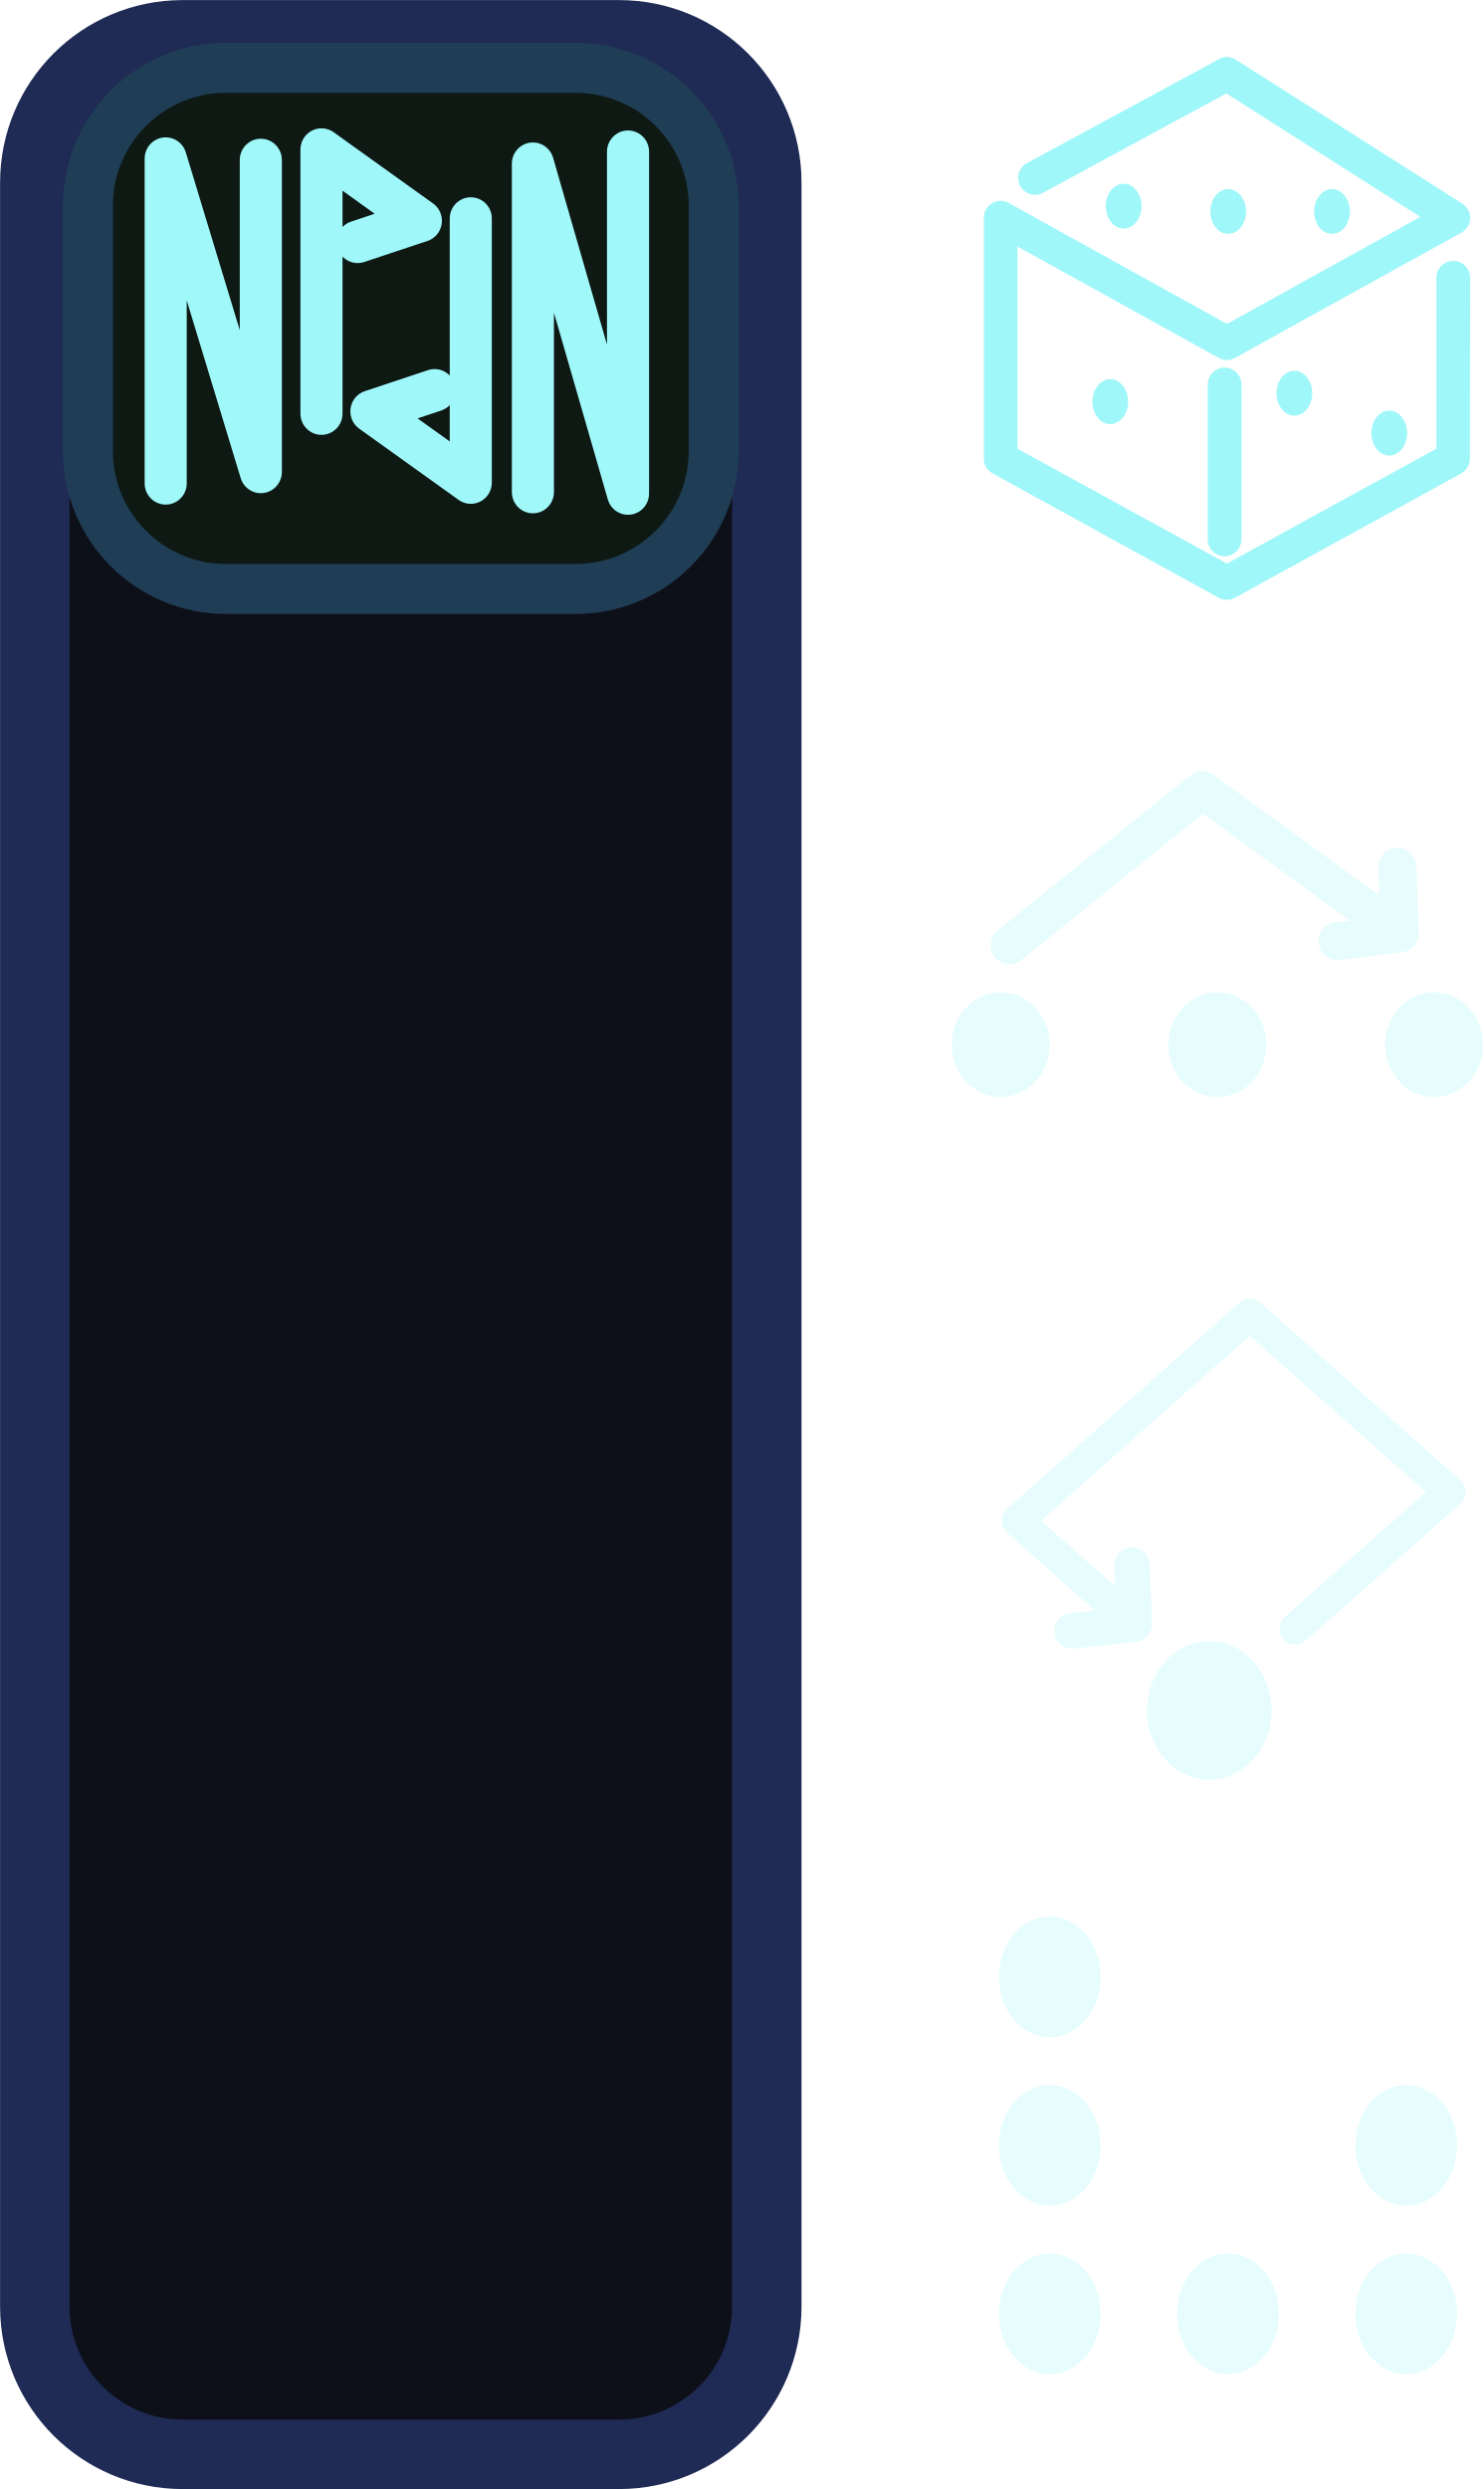
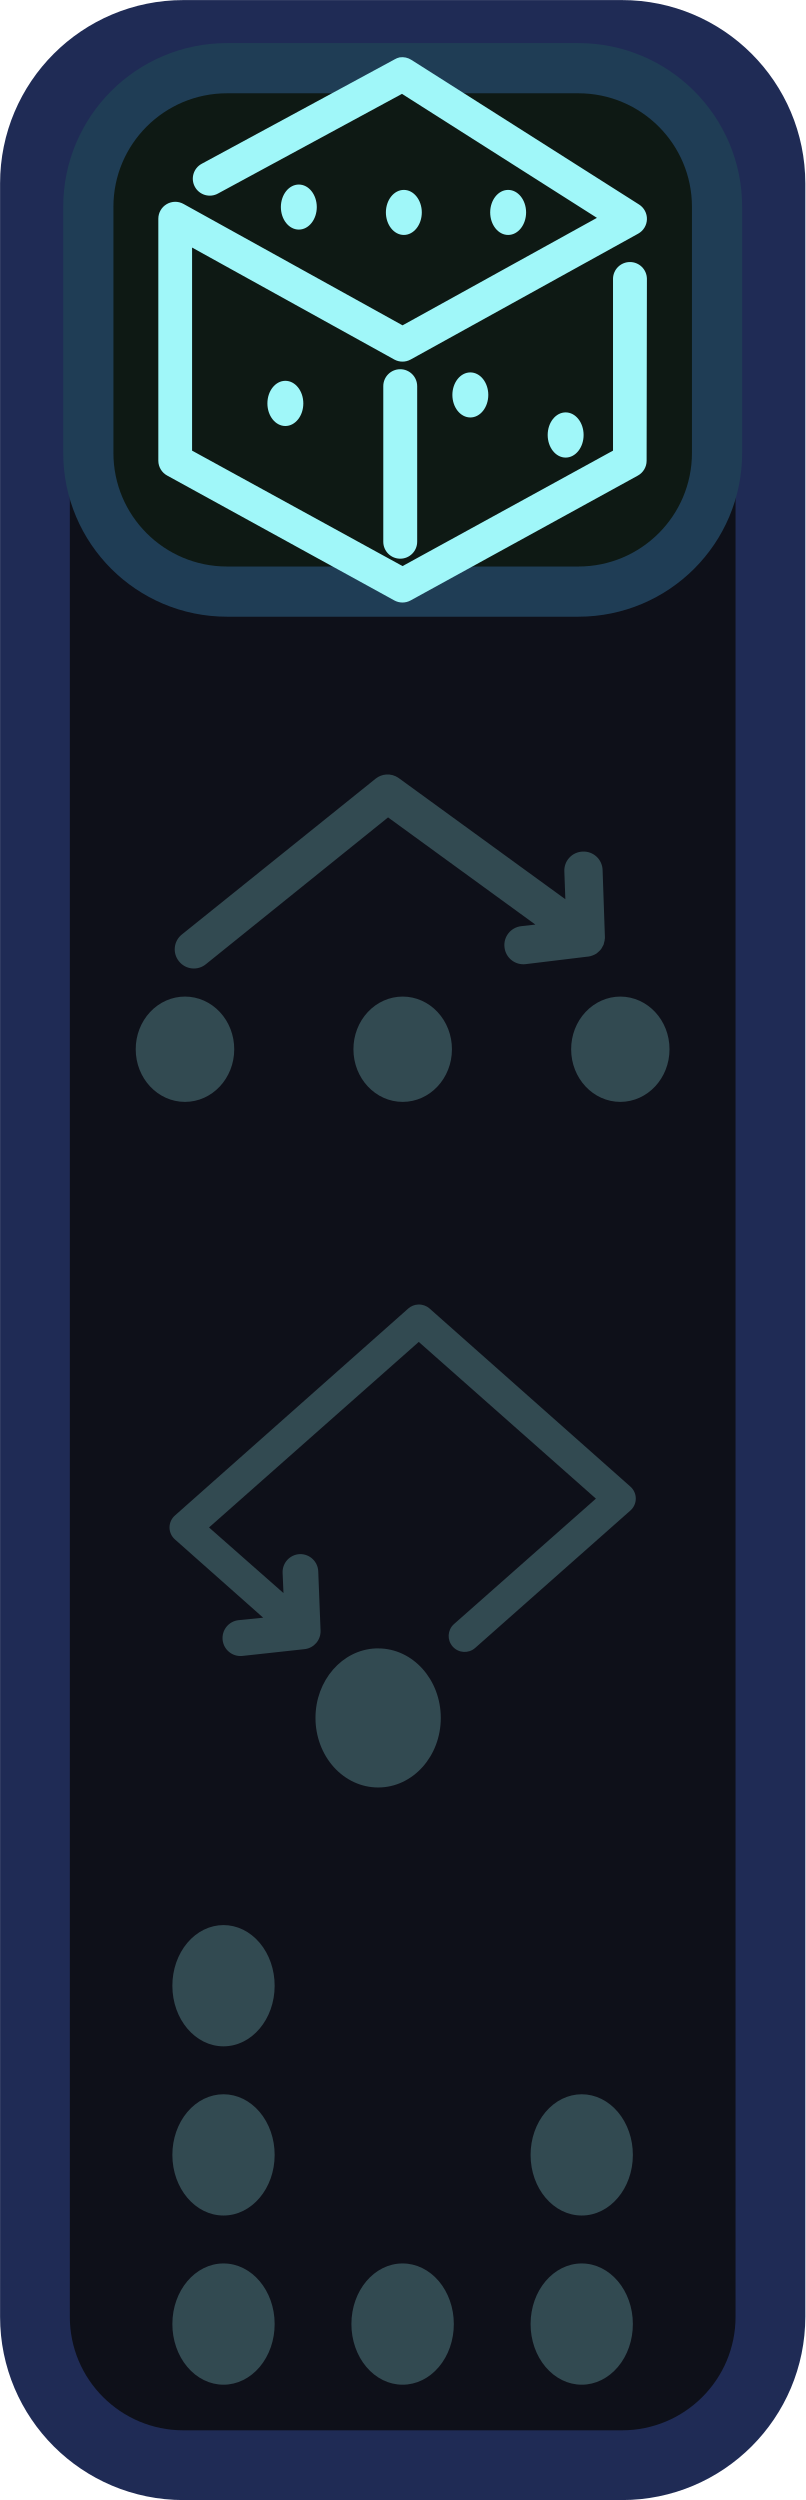
- <svg xmlns="http://www.w3.org/2000/svg" width="10.287mm" height="17.259mm" viewBox="0 0 10.287 17.259" version="1.1" id="svg11048">
+ <svg xmlns="http://www.w3.org/2000/svg" id="svg11048" version="1.1" viewBox="0 0 5.559 17.259" height="17.259mm" width="5.559mm">
  <defs id="defs11042" />
  <g id="layer1">
-     <path transform="scale(0.2645833)" d="M 27.52 50.23 A 1.334 1.581 0 0 0 26.186 51.812 A 1.334 1.581 0 0 0 27.52 53.393 A 1.334 1.581 0 0 0 28.854 51.812 A 1.334 1.581 0 0 0 27.52 50.23 z M 27.52 54.645 A 1.334 1.581 0 0 0 26.186 56.227 A 1.334 1.581 0 0 0 27.52 57.807 A 1.334 1.581 0 0 0 28.854 56.227 A 1.334 1.581 0 0 0 27.52 54.645 z M 36.865 54.645 A 1.334 1.581 0 0 0 35.531 56.227 A 1.334 1.581 0 0 0 36.865 57.807 A 1.334 1.581 0 0 0 38.199 56.227 A 1.334 1.581 0 0 0 36.865 54.645 z M 27.52 59.059 A 1.334 1.581 0 0 0 26.186 60.641 A 1.334 1.581 0 0 0 27.52 62.221 A 1.334 1.581 0 0 0 28.854 60.641 A 1.334 1.581 0 0 0 27.52 59.059 z M 32.191 59.059 A 1.334 1.581 0 0 0 30.857 60.641 A 1.334 1.581 0 0 0 32.191 62.221 A 1.334 1.581 0 0 0 33.527 60.641 A 1.334 1.581 0 0 0 32.191 59.059 z M 36.865 59.059 A 1.334 1.581 0 0 0 35.531 60.641 A 1.334 1.581 0 0 0 36.865 62.221 A 1.334 1.581 0 0 0 38.199 60.641 A 1.334 1.581 0 0 0 36.865 59.059 z " style="color:#000000;font-variation-settings:normal;overflow:visible;opacity:0.25;mix-blend-mode:normal;vector-effect:none;fill:#a0f7f9;fill-opacity:1;fill-rule:evenodd;stroke:none;stroke-width:2.444;stroke-linecap:round;stroke-linejoin:round;stroke-miterlimit:4;stroke-dasharray:none;stroke-dashoffset:0;stroke-opacity:1;marker:none;paint-order:normal;stop-color:#000000" id="ellipse5325" />
-     <rect rx="0.784" ry="0.784" y="0.482" x="0.482" height="16.296" width="4.596" id="rect5273" style="font-variation-settings:normal;display:inline;vector-effect:none;fill:#0e1019;fill-opacity:1;fill-rule:evenodd;stroke:#1f2b55;stroke-width:0.963;stroke-linecap:round;stroke-linejoin:miter;stroke-miterlimit:4;stroke-dasharray:none;stroke-dashoffset:0;stroke-opacity:1;marker:none;paint-order:stroke markers fill;stop-color:#000000" />
-     <g transform="translate(0,-0.188368)" id="g954">
-       <rect ry="0.784" y="0.832" x="0.783" height="3.267" width="3.994" id="rect5275" style="font-variation-settings:normal;display:inline;vector-effect:none;fill:#0e1914;fill-opacity:1;fill-rule:evenodd;stroke:#1f3d55;stroke-width:0.693;stroke-linecap:round;stroke-linejoin:miter;stroke-miterlimit:4;stroke-dasharray:none;stroke-dashoffset:0;stroke-opacity:1;marker:none;paint-order:stroke fill markers;stop-color:#000000" rx="0.784" />
-       <g id="g5285" transform="matrix(0.7762841,0,0,0.7837769,3.505278,-116.9845)" style="display:inline;stroke:#a0f7f9;stroke-width:1.282;stroke-opacity:1">
-         <path id="path5277" d="M -1.643,153.157 V 152.76 150.821 L -0.755,151.451 -1.32,151.637" style="color:#000000;font-variation-settings:normal;overflow:visible;opacity:1;vector-effect:none;fill:none;fill-opacity:1;fill-rule:evenodd;stroke:#a0f7f9;stroke-width:0.376;stroke-linecap:round;stroke-linejoin:round;stroke-miterlimit:4;stroke-dasharray:none;stroke-dashoffset:0;stroke-opacity:1;marker:none;paint-order:stroke markers fill;stop-color:#000000;stop-opacity:1" />
-         <path id="path5279" d="M -3.035,153.774 C -3.035,153.702 -3.035,150.901 -3.035,150.901 L -2.185,153.673 V 150.913" style="color:#000000;font-variation-settings:normal;overflow:visible;opacity:1;vector-effect:none;fill:none;fill-opacity:1;fill-rule:evenodd;stroke:#a0f8f9;stroke-width:0.376;stroke-linecap:round;stroke-linejoin:round;stroke-miterlimit:4;stroke-dasharray:none;stroke-dashoffset:0;stroke-opacity:1;marker:none;paint-order:stroke markers fill;stop-color:#000000;stop-opacity:1" />
-         <path style="color:#000000;font-variation-settings:normal;overflow:visible;opacity:1;vector-effect:none;fill:none;fill-opacity:1;fill-rule:evenodd;stroke:#a0f7f9;stroke-width:0.376;stroke-linecap:round;stroke-linejoin:round;stroke-miterlimit:4;stroke-dasharray:none;stroke-dashoffset:0;stroke-opacity:1;marker:none;paint-order:stroke markers fill;stop-color:#000000;stop-opacity:1" d="M -0.309,151.431 V 153.767 L -1.197,153.137 -0.632,152.951" id="path5281" />
-         <path style="color:#000000;font-variation-settings:normal;overflow:visible;opacity:1;vector-effect:none;fill:none;fill-opacity:1;fill-rule:evenodd;stroke:#a0f8f9;stroke-width:0.376;stroke-linecap:round;stroke-linejoin:round;stroke-miterlimit:4;stroke-dasharray:none;stroke-dashoffset:0;stroke-opacity:1;marker:none;paint-order:stroke markers fill;stop-color:#000000;stop-opacity:1" d="M 1.096,150.84 C 1.096,150.915 1.096,153.864 1.096,153.864 L 0.246,150.946 V 153.851" id="path5283" />
-       </g>
-     </g>
-     <path d="M 8.643,1.466 A 0.124,0.156 0 0 1 8.519,1.622 0.124,0.156 0 0 1 8.395,1.466 0.124,0.156 0 0 1 8.519,1.311 0.124,0.156 0 0 1 8.643,1.466 M 9.363,1.466 A 0.124,0.156 0 0 1 9.239,1.622 0.124,0.156 0 0 1 9.115,1.466 0.124,0.156 0 0 1 9.239,1.311 0.124,0.156 0 0 1 9.363,1.466 M 7.918,1.429 A 0.124,0.156 0 0 1 7.794,1.585 0.124,0.156 0 0 1 7.67,1.429 0.124,0.156 0 0 1 7.794,1.274 0.124,0.156 0 0 1 7.918,1.429 M 9.76,3.003 A 0.124,0.156 0 0 1 9.636,3.159 0.124,0.156 0 0 1 9.512,3.003 0.124,0.156 0 0 1 9.636,2.847 0.124,0.156 0 0 1 9.76,3.003 M 9.102,2.726 A 0.124,0.156 0 0 1 8.978,2.882 0.124,0.156 0 0 1 8.854,2.726 0.124,0.156 0 0 1 8.978,2.571 0.124,0.156 0 0 1 9.102,2.726 M 7.825,2.785 A 0.124,0.156 0 0 1 7.701,2.941 0.124,0.156 0 0 1 7.577,2.785 0.124,0.156 0 0 1 7.701,2.629 0.124,0.156 0 0 1 7.825,2.785 M 8.494,2.549 A 0.117,0.117 0 0 0 8.377,2.666 V 3.74 A 0.117,0.117 0 0 0 8.494,3.857 0.117,0.117 0 0 0 8.611,3.74 V 2.666 A 0.117,0.117 0 0 0 8.494,2.549 Z M 8.49,0.396 A 0.117,0.117 0 0 0 8.455,0.41 L 7.123,1.131 A 0.117,0.117 0 0 0 7.076,1.289 0.117,0.117 0 0 0 7.236,1.336 L 8.506,0.648 9.852,1.504 8.51,2.246 6.998,1.408 A 0.117,0.117 0 0 0 6.824,1.51 V 3.182 A 0.117,0.117 0 0 0 6.885,3.283 L 8.453,4.145 A 0.117,0.117 0 0 0 8.566,4.145 L 10.135,3.283 A 0.117,0.117 0 0 0 10.195,3.182 L 10.197,1.924 A 0.117,0.117 0 0 0 10.08,1.809 0.117,0.117 0 0 0 9.963,1.924 V 3.111 L 8.51,3.908 7.057,3.111 V 1.709 L 8.453,2.482 A 0.117,0.117 0 0 0 8.566,2.482 L 10.137,1.613 A 0.117,0.117 0 0 0 10.143,1.412 L 8.572,0.414 A 0.117,0.117 0 0 0 8.49,0.396 Z" style="color:#000000;font-variation-settings:normal;overflow:visible;mix-blend-mode:normal;vector-effect:none;fill:#a0f7f9;fill-opacity:1;fill-rule:evenodd;stroke:none;stroke-width:0.234;stroke-linecap:round;stroke-linejoin:round;stroke-miterlimit:4;stroke-dasharray:none;stroke-dashoffset:0;stroke-opacity:1;marker:none;paint-order:normal;stop-color:#000000" id="ellipse5301" />
-     <path d="M 31.484,20.211 A 0.496,0.496 0 0 0 31.211,20.314 L 26.154,24.383 A 0.496,0.496 0 0 0 26.08,25.084 0.496,0.496 0 0 0 26.781,25.158 L 31.535,21.326 35.377,24.123 35.006,24.168 A 0.496,0.496 0 0 0 34.57,24.723 0.496,0.496 0 0 0 35.123,25.158 L 36.717,24.963 A 0.496,0.496 0 0 0 36.754,24.959 0.496,0.496 0 0 0 36.812,24.947 0.496,0.496 0 0 0 36.869,24.93 0.496,0.496 0 0 0 36.922,24.908 0.496,0.496 0 0 0 36.924,24.906 0.496,0.496 0 0 0 36.957,24.887 0.496,0.496 0 0 0 36.975,24.875 0.496,0.496 0 0 0 37.006,24.852 0.496,0.496 0 0 0 37.039,24.82 0.496,0.496 0 0 0 37.049,24.812 0.496,0.496 0 0 0 37.062,24.797 0.496,0.496 0 0 0 37.088,24.768 0.496,0.496 0 0 0 37.094,24.76 0.496,0.496 0 0 0 37.1,24.752 0.496,0.496 0 0 0 37.125,24.709 0.496,0.496 0 0 0 37.146,24.668 0.496,0.496 0 0 0 37.152,24.656 0.496,0.496 0 0 0 37.156,24.646 0.496,0.496 0 0 0 37.17,24.6 0.496,0.496 0 0 0 37.184,24.541 0.496,0.496 0 0 0 37.188,24.5 0.496,0.496 0 0 0 37.189,24.482 0.496,0.496 0 0 0 37.189,24.473 0.496,0.496 0 0 0 37.189,24.449 L 37.131,22.699 A 0.496,0.496 0 0 0 36.613,22.219 0.496,0.496 0 0 0 36.135,22.736 L 36.158,23.465 31.809,20.301 A 0.496,0.496 0 0 0 31.484,20.211 Z M 33.199,27.378 A 1.285,1.374 0 0 1 31.914,28.752 1.285,1.374 0 0 1 30.629,27.378 1.285,1.374 0 0 1 31.914,26.005 1.285,1.374 0 0 1 33.199,27.378 M 38.879,27.378 A 1.285,1.374 0 0 1 37.594,28.752 1.285,1.374 0 0 1 36.31,27.378 1.285,1.374 0 0 1 37.594,26.005 1.285,1.374 0 0 1 38.879,27.378 M 27.518,27.378 A 1.285,1.374 0 0 1 26.234,28.752 1.285,1.374 0 0 1 24.949,27.378 1.285,1.374 0 0 1 26.234,26.005 1.285,1.374 0 0 1 27.518,27.378" transform="scale(0.2645833)" style="color:#000000;font-style:normal;font-variant:normal;font-weight:normal;font-stretch:normal;font-size:medium;line-height:normal;font-family:sans-serif;font-variant-ligatures:normal;font-variant-position:normal;font-variant-caps:normal;font-variant-numeric:normal;font-variant-alternates:normal;font-variant-east-asian:normal;font-feature-settings:normal;font-variation-settings:normal;text-indent:0;text-align:start;text-decoration:none;text-decoration-line:none;text-decoration-style:solid;text-decoration-color:#000000;letter-spacing:normal;word-spacing:normal;text-transform:none;writing-mode:lr-tb;direction:ltr;text-orientation:mixed;dominant-baseline:auto;baseline-shift:baseline;text-anchor:start;white-space:normal;shape-padding:0;shape-margin:0;inline-size:0;clip-rule:nonzero;display:inline;overflow:visible;visibility:visible;opacity:0.25;isolation:auto;mix-blend-mode:normal;color-interpolation:sRGB;color-interpolation-filters:linearRGB;solid-color:#000000;solid-opacity:1;vector-effect:none;fill:#a0f7f9;fill-opacity:1;fill-rule:evenodd;stroke:none;stroke-width:0.993;stroke-linecap:round;stroke-linejoin:round;stroke-miterlimit:4;stroke-dasharray:none;stroke-dashoffset:0;stroke-opacity:1;marker:none;paint-order:normal;color-rendering:auto;image-rendering:auto;shape-rendering:auto;text-rendering:auto;enable-background:accumulate;stop-color:#000000" id="path961" />
-     <path transform="scale(0.2645833)" d="M 32.746 34.037 A 0.416 0.416 0 0 0 32.488 34.141 L 26.398 39.545 A 0.416 0.416 0 0 0 26.398 40.164 L 28.703 42.209 L 28.059 42.275 A 0.467 0.467 0 0 0 27.645 42.793 A 0.467 0.467 0 0 0 28.154 43.207 L 29.785 43.029 A 0.467 0.467 0 0 0 30.199 42.549 L 30.141 40.998 A 0.467 0.467 0 0 0 29.66 40.549 A 0.467 0.467 0 0 0 29.211 41.035 L 29.232 41.568 L 27.291 39.855 L 32.762 35.012 L 37.383 39.102 L 33.676 42.379 A 0.416 0.416 0 0 0 33.646 42.963 A 0.416 0.416 0 0 0 34.23 43 L 38.283 39.412 A 0.416 0.416 0 0 0 38.283 38.791 L 33.041 34.141 A 0.416 0.416 0 0 0 32.746 34.037 z M 31.645 43.01 A 1.634 1.816 0 0 0 30.068 44.824 A 1.634 1.816 0 0 0 31.703 46.641 A 1.634 1.816 0 0 0 33.336 44.824 A 1.634 1.816 0 0 0 31.703 43.01 A 1.634 1.816 0 0 0 31.645 43.01 z " style="color:#000000;font-variation-settings:normal;overflow:visible;opacity:0.25;mix-blend-mode:normal;vector-effect:none;fill:#a0f7f9;fill-opacity:1;fill-rule:evenodd;stroke:none;stroke-width:2.898;stroke-linecap:round;stroke-linejoin:round;stroke-miterlimit:4;stroke-dasharray:none;stroke-dashoffset:0;stroke-opacity:1;marker:none;paint-order:normal;stop-color:#000000" id="ellipse5317" />
+     <rect style="font-variation-settings:normal;display:inline;vector-effect:none;fill:#0e1019;fill-opacity:1;fill-rule:evenodd;stroke:#1f2b55;stroke-width:0.963;stroke-linecap:round;stroke-linejoin:miter;stroke-miterlimit:4;stroke-dasharray:none;stroke-dashoffset:0;stroke-opacity:1;marker:none;paint-order:stroke markers fill;stop-color:#000000" id="rect5273" width="4.596" height="16.296" x="0.482" y="0.482" ry="0.784" rx="0.784" />
+     <rect ry="0.784" y="0.644" x="0.783" height="3.267" width="3.994" id="rect5275" style="font-variation-settings:normal;display:inline;vector-effect:none;fill:#0e1914;fill-opacity:1;fill-rule:evenodd;stroke:#1f3d55;stroke-width:0.693;stroke-linecap:round;stroke-linejoin:miter;stroke-miterlimit:4;stroke-dasharray:none;stroke-dashoffset:0;stroke-opacity:1;marker:none;paint-order:stroke fill markers;stop-color:#000000" rx="0.784" />
+     <path id="ellipse5325" style="color:#000000;font-variation-settings:normal;overflow:visible;opacity:0.25;mix-blend-mode:normal;vector-effect:none;fill:#a0f7f9;fill-opacity:1;fill-rule:evenodd;stroke:none;stroke-width:0.647;stroke-linecap:round;stroke-linejoin:round;stroke-miterlimit:4;stroke-dasharray:none;stroke-dashoffset:0;stroke-opacity:1;marker:none;paint-order:normal;stop-color:#000000" d="M 1.543,13.29 A 0.353,0.418 0 0 0 1.19,13.709 0.353,0.418 0 0 0 1.543,14.127 0.353,0.418 0 0 0 1.896,13.709 0.353,0.418 0 0 0 1.543,13.29 Z M 1.543,14.458 A 0.353,0.418 0 0 0 1.19,14.877 0.353,0.418 0 0 0 1.543,15.295 0.353,0.418 0 0 0 1.896,14.877 0.353,0.418 0 0 0 1.543,14.458 Z M 4.016,14.458 A 0.353,0.418 0 0 0 3.663,14.877 0.353,0.418 0 0 0 4.016,15.295 0.353,0.418 0 0 0 4.369,14.877 0.353,0.418 0 0 0 4.016,14.458 Z M 1.543,15.626 A 0.353,0.418 0 0 0 1.19,16.044 0.353,0.418 0 0 0 1.543,16.463 0.353,0.418 0 0 0 1.896,16.044 0.353,0.418 0 0 0 1.543,15.626 Z M 2.779,15.626 A 0.353,0.418 0 0 0 2.426,16.044 0.353,0.418 0 0 0 2.779,16.463 0.353,0.418 0 0 0 3.133,16.044 0.353,0.418 0 0 0 2.779,15.626 Z M 4.016,15.626 A 0.353,0.418 0 0 0 3.663,16.044 0.353,0.418 0 0 0 4.016,16.463 0.353,0.418 0 0 0 4.369,16.044 0.353,0.418 0 0 0 4.016,15.626 Z" />
+     <path id="ellipse5301" style="color:#000000;font-variation-settings:normal;overflow:visible;mix-blend-mode:normal;vector-effect:none;fill:#a0f7f9;fill-opacity:1;fill-rule:evenodd;stroke:none;stroke-width:0.234;stroke-linecap:round;stroke-linejoin:round;stroke-miterlimit:4;stroke-dasharray:none;stroke-dashoffset:0;stroke-opacity:1;marker:none;paint-order:normal;stop-color:#000000" d="M 2.912,1.466 A 0.124,0.156 0 0 1 2.788,1.622 0.124,0.156 0 0 1 2.664,1.466 0.124,0.156 0 0 1 2.788,1.311 0.124,0.156 0 0 1 2.912,1.466 M 3.632,1.466 A 0.124,0.156 0 0 1 3.508,1.622 0.124,0.156 0 0 1 3.384,1.466 0.124,0.156 0 0 1 3.508,1.311 0.124,0.156 0 0 1 3.632,1.466 M 2.187,1.429 A 0.124,0.156 0 0 1 2.063,1.585 0.124,0.156 0 0 1 1.939,1.429 0.124,0.156 0 0 1 2.063,1.274 0.124,0.156 0 0 1 2.187,1.429 M 4.029,3.003 A 0.124,0.156 0 0 1 3.905,3.159 0.124,0.156 0 0 1 3.781,3.003 0.124,0.156 0 0 1 3.905,2.847 0.124,0.156 0 0 1 4.029,3.003 M 3.371,2.726 A 0.124,0.156 0 0 1 3.247,2.882 0.124,0.156 0 0 1 3.123,2.726 0.124,0.156 0 0 1 3.247,2.571 0.124,0.156 0 0 1 3.371,2.726 M 2.094,2.785 A 0.124,0.156 0 0 1 1.97,2.941 0.124,0.156 0 0 1 1.846,2.785 0.124,0.156 0 0 1 1.97,2.629 0.124,0.156 0 0 1 2.094,2.785 M 2.763,2.549 A 0.117,0.117 0 0 0 2.646,2.666 V 3.74 A 0.117,0.117 0 0 0 2.763,3.857 0.117,0.117 0 0 0 2.88,3.74 V 2.666 A 0.117,0.117 0 0 0 2.763,2.549 Z M 2.759,0.396 A 0.117,0.117 0 0 0 2.724,0.41 L 1.392,1.131 A 0.117,0.117 0 0 0 1.345,1.289 0.117,0.117 0 0 0 1.505,1.336 L 2.775,0.648 4.121,1.504 2.779,2.246 1.267,1.408 A 0.117,0.117 0 0 0 1.093,1.51 V 3.182 A 0.117,0.117 0 0 0 1.154,3.283 L 2.722,4.145 A 0.117,0.117 0 0 0 2.835,4.145 L 4.404,3.283 A 0.117,0.117 0 0 0 4.464,3.182 L 4.466,1.924 A 0.117,0.117 0 0 0 4.349,1.809 0.117,0.117 0 0 0 4.232,1.924 V 3.111 L 2.779,3.908 1.326,3.111 V 1.709 L 2.722,2.482 A 0.117,0.117 0 0 0 2.835,2.482 L 4.406,1.613 A 0.117,0.117 0 0 0 4.412,1.412 L 2.841,0.414 A 0.117,0.117 0 0 0 2.759,0.396 Z" />
+     <path id="path961" style="color:#000000;font-style:normal;font-variant:normal;font-weight:normal;font-stretch:normal;font-size:medium;line-height:normal;font-family:sans-serif;font-variant-ligatures:normal;font-variant-position:normal;font-variant-caps:normal;font-variant-numeric:normal;font-variant-alternates:normal;font-variant-east-asian:normal;font-feature-settings:normal;font-variation-settings:normal;text-indent:0;text-align:start;text-decoration:none;text-decoration-line:none;text-decoration-style:solid;text-decoration-color:#000000;letter-spacing:normal;word-spacing:normal;text-transform:none;writing-mode:lr-tb;direction:ltr;text-orientation:mixed;dominant-baseline:auto;baseline-shift:baseline;text-anchor:start;white-space:normal;shape-padding:0;shape-margin:0;inline-size:0;clip-rule:nonzero;display:inline;overflow:visible;visibility:visible;opacity:0.25;isolation:auto;mix-blend-mode:normal;color-interpolation:sRGB;color-interpolation-filters:linearRGB;solid-color:#000000;solid-opacity:1;vector-effect:none;fill:#a0f7f9;fill-opacity:1;fill-rule:evenodd;stroke:none;stroke-width:0.263;stroke-linecap:round;stroke-linejoin:round;stroke-miterlimit:4;stroke-dasharray:none;stroke-dashoffset:0;stroke-opacity:1;marker:none;paint-order:normal;color-rendering:auto;image-rendering:auto;shape-rendering:auto;text-rendering:auto;enable-background:accumulate;stop-color:#000000" d="M 2.666,5.347 A 0.131,0.131 0 0 0 2.594,5.375 L 1.256,6.451 A 0.131,0.131 0 0 0 1.236,6.637 0.131,0.131 0 0 0 1.422,6.656 L 2.679,5.643 3.696,6.383 3.598,6.394 A 0.131,0.131 0 0 0 3.483,6.541 0.131,0.131 0 0 0 3.629,6.656 L 4.05,6.605 A 0.131,0.131 0 0 0 4.06,6.604 0.131,0.131 0 0 0 4.076,6.601 0.131,0.131 0 0 0 4.091,6.596 0.131,0.131 0 0 0 4.105,6.59 0.131,0.131 0 0 0 4.105,6.59 0.131,0.131 0 0 0 4.114,6.585 0.131,0.131 0 0 0 4.119,6.582 0.131,0.131 0 0 0 4.127,6.575 0.131,0.131 0 0 0 4.136,6.567 0.131,0.131 0 0 0 4.138,6.565 0.131,0.131 0 0 0 4.142,6.561 0.131,0.131 0 0 0 4.149,6.553 0.131,0.131 0 0 0 4.15,6.551 0.131,0.131 0 0 0 4.152,6.549 0.131,0.131 0 0 0 4.158,6.538 0.131,0.131 0 0 0 4.164,6.527 0.131,0.131 0 0 0 4.166,6.524 0.131,0.131 0 0 0 4.167,6.521 0.131,0.131 0 0 0 4.17,6.509 0.131,0.131 0 0 0 4.174,6.493 0.131,0.131 0 0 0 4.175,6.482 0.131,0.131 0 0 0 4.176,6.478 0.131,0.131 0 0 0 4.176,6.475 0.131,0.131 0 0 0 4.176,6.469 L 4.16,6.006 A 0.131,0.131 0 0 0 4.023,5.879 0.131,0.131 0 0 0 3.896,6.016 L 3.903,6.208 2.752,5.371 A 0.131,0.131 0 0 0 2.666,5.347 Z M 3.12,7.244 A 0.34,0.363 0 0 1 2.78,7.607 0.34,0.363 0 0 1 2.44,7.244 0.34,0.363 0 0 1 2.78,6.88 0.34,0.363 0 0 1 3.12,7.244 M 4.622,7.244 A 0.34,0.363 0 0 1 4.283,7.607 0.34,0.363 0 0 1 3.943,7.244 0.34,0.363 0 0 1 4.283,6.88 0.34,0.363 0 0 1 4.622,7.244 M 1.617,7.244 A 0.34,0.363 0 0 1 1.277,7.607 0.34,0.363 0 0 1 0.937,7.244 0.34,0.363 0 0 1 1.277,6.88 0.34,0.363 0 0 1 1.617,7.244" />
+     <path id="ellipse5317" style="color:#000000;font-variation-settings:normal;overflow:visible;opacity:0.25;mix-blend-mode:normal;vector-effect:none;fill:#a0f7f9;fill-opacity:1;fill-rule:evenodd;stroke:none;stroke-width:0.767;stroke-linecap:round;stroke-linejoin:round;stroke-miterlimit:4;stroke-dasharray:none;stroke-dashoffset:0;stroke-opacity:1;marker:none;paint-order:normal;stop-color:#000000" d="M 2.887,9.006 A 0.11,0.11 0 0 0 2.819,9.033 L 1.207,10.463 A 0.11,0.11 0 0 0 1.207,10.627 L 1.817,11.168 1.647,11.185 A 0.124,0.124 0 0 0 1.537,11.322 0.124,0.124 0 0 0 1.672,11.432 L 2.103,11.385 A 0.124,0.124 0 0 0 2.213,11.258 L 2.197,10.847 A 0.124,0.124 0 0 0 2.07,10.729 0.124,0.124 0 0 0 1.951,10.857 L 1.957,10.998 1.443,10.545 2.891,9.264 4.114,10.346 3.133,11.213 A 0.11,0.11 0 0 0 3.125,11.367 0.11,0.11 0 0 0 3.28,11.377 L 4.352,10.428 A 0.11,0.11 0 0 0 4.352,10.263 L 2.965,9.033 A 0.11,0.11 0 0 0 2.887,9.006 Z M 2.595,11.38 A 0.432,0.48 0 0 0 2.178,11.86 0.432,0.48 0 0 0 2.611,12.34 0.432,0.48 0 0 0 3.043,11.86 0.432,0.48 0 0 0 2.611,11.38 0.432,0.48 0 0 0 2.595,11.38 Z" />
  </g>
</svg>
